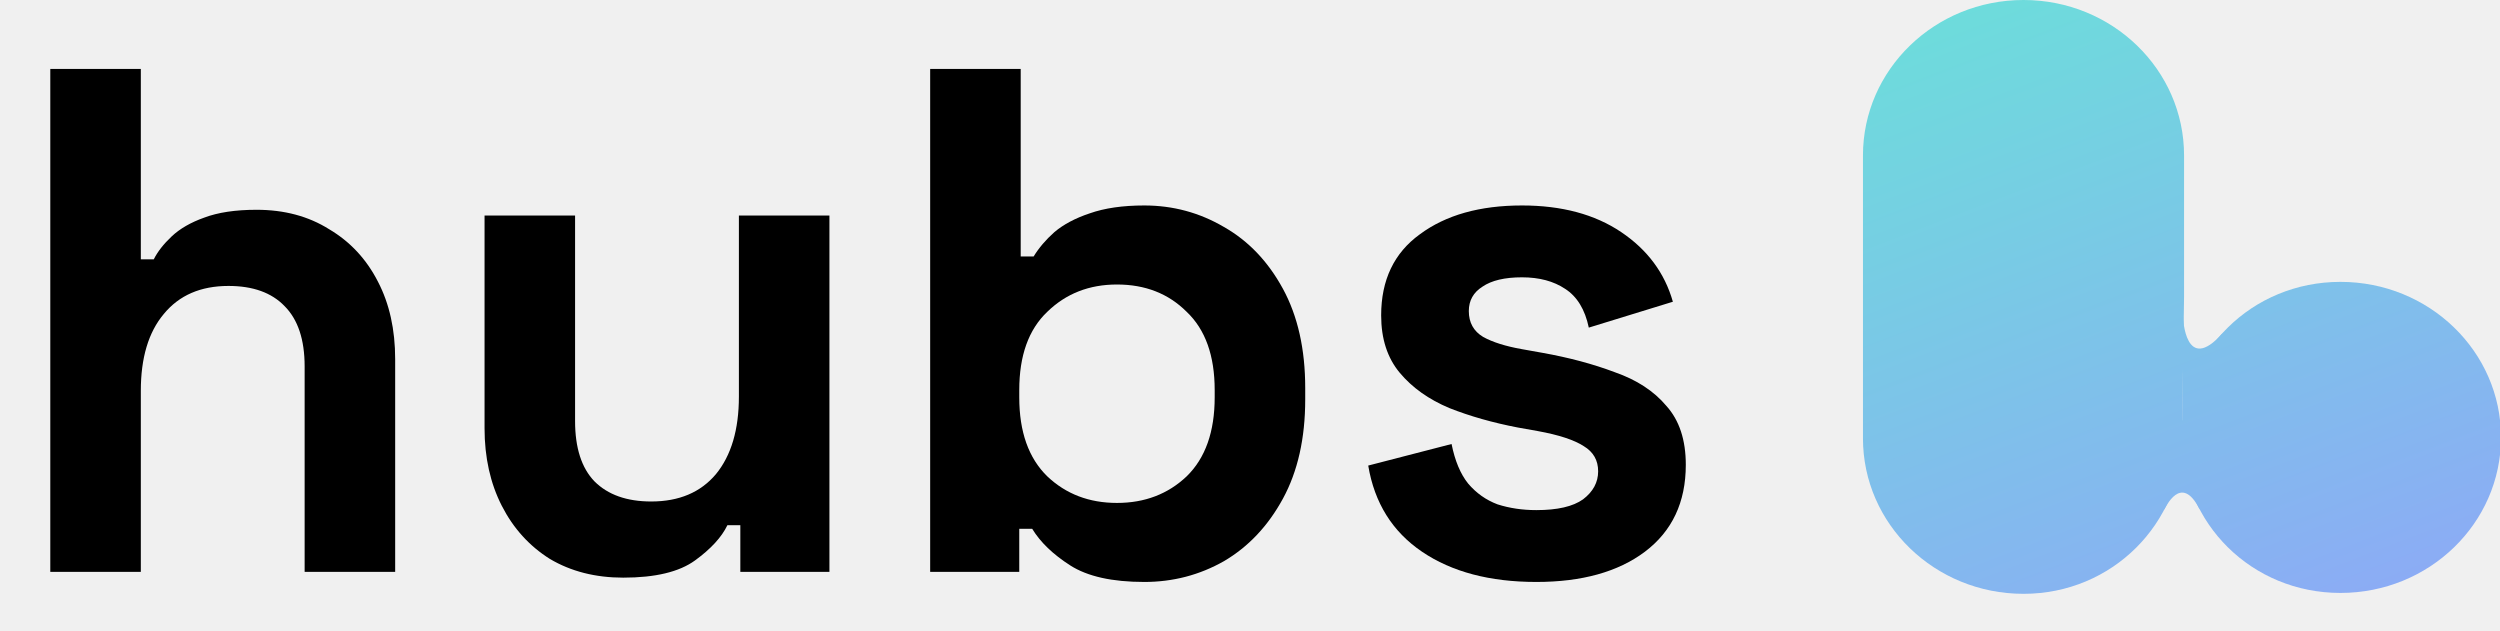
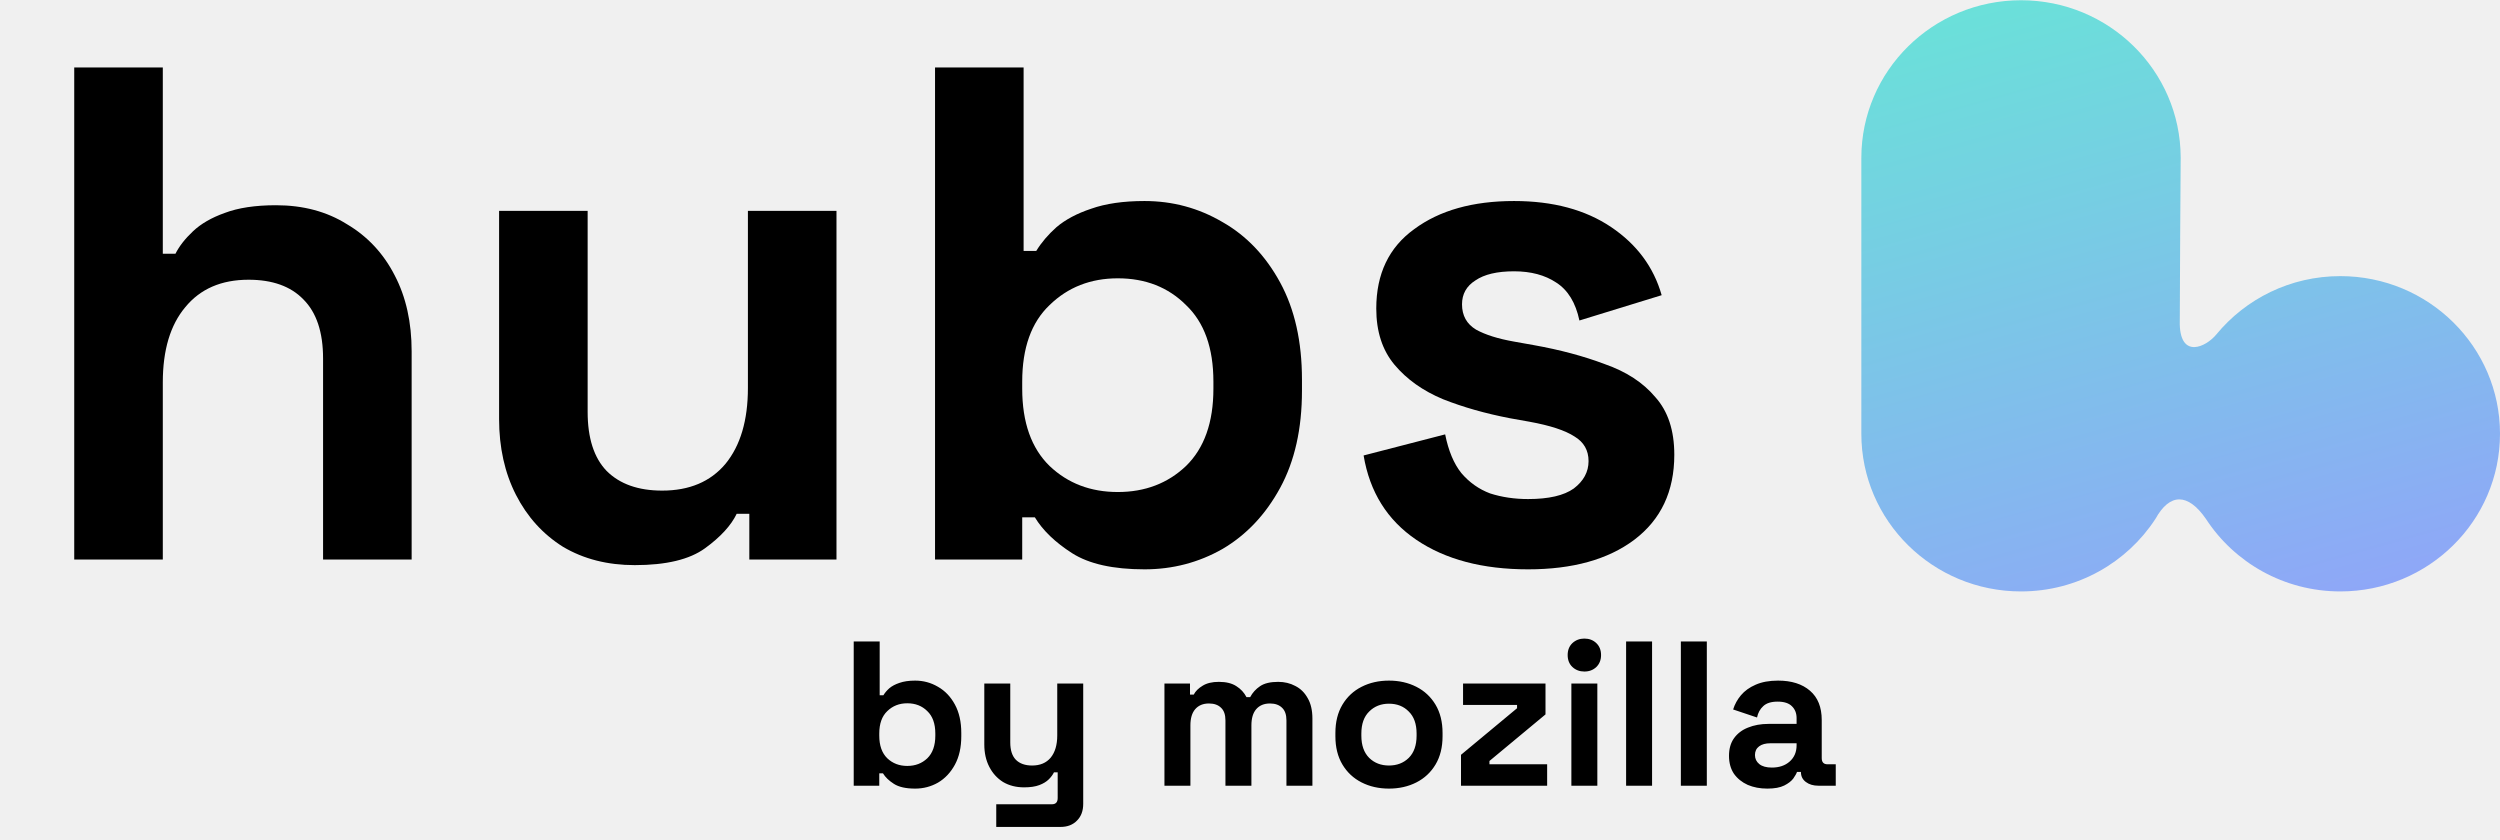
- <svg xmlns="http://www.w3.org/2000/svg" viewBox="0 0 595 150" fill="none">
-   <g clip-path="url(#clip0_256_828)">
-     <path d="M443.385 37.005V104.324C443.385 124.761 460.487 141.329 481.584 141.329H481.609C502.705 141.329 519.313 124.552 519.313 104.114L519.807 70.665V37.005C519.807 16.568 502.705 0 481.609 0L481.584 0C460.487 0 443.385 16.568 443.385 37.005Z" fill="url(#paint0_linear_256_828)" />
-     <path d="M519.312 104.09L519.313 104.114C519.313 124.552 535.92 141.119 557.016 141.119H557.041C578.138 141.119 595.24 124.552 595.24 104.114V104.09C595.24 83.653 578.138 67.085 557.041 67.085H557.016C535.92 67.085 519.312 83.653 519.312 104.09Z" fill="url(#paint1_linear_256_828)" />
-     <path d="M519.313 103.503L519.56 75.471C519.56 75.471 520.055 89.368 528.958 79.305C529.206 81.461 519.313 103.503 519.313 103.503Z" fill="url(#paint2_linear_256_828)" />
-     <path d="M521.038 97.754C521.038 97.754 505.928 118.069 515.108 121.233C515.356 120.994 519.065 112.369 523.517 121.233C524.258 119.185 521.038 97.754 521.038 97.754Z" fill="url(#paint3_linear_256_828)" />
-     <path d="M11.97 136.112V16.411H33.516V61.727H36.594C37.506 59.903 38.931 58.078 40.869 56.255C42.807 54.431 45.372 52.949 48.564 51.809C51.87 50.554 56.031 49.928 61.047 49.928C67.659 49.928 73.416 51.467 78.319 54.544C83.335 57.508 87.21 61.669 89.947 67.028C92.683 72.272 94.051 78.428 94.051 85.496V136.112H72.504V87.206C72.504 80.822 70.908 76.034 67.716 72.842C64.638 69.65 60.192 68.054 54.378 68.054C47.766 68.054 42.636 70.277 38.988 74.723C35.34 79.055 33.516 85.154 33.516 93.02V136.112H11.97Z" fill="black" />
-     <path d="M148.326 137.48C141.714 137.48 135.9 135.998 130.884 133.034C125.982 129.956 122.163 125.738 119.427 120.38C116.691 115.022 115.323 108.866 115.323 101.912V51.295H136.869V100.202C136.869 106.586 138.408 111.374 141.486 114.566C144.678 117.758 149.181 119.354 154.995 119.354C161.607 119.354 166.737 117.188 170.385 112.856C174.033 108.41 175.857 102.254 175.857 94.388V51.295H197.403V136.112H176.199V124.997H173.121C171.753 127.847 169.188 130.64 165.426 133.376C161.664 136.112 155.964 137.48 148.326 137.48Z" fill="black" />
-     <path d="M272.338 138.506C264.7 138.506 258.829 137.195 254.725 134.573C250.621 131.951 247.6 129.044 245.662 125.852H242.584V136.112H221.38V16.411H242.926V61.042H246.004C247.258 58.99 248.911 57.053 250.963 55.228C253.129 53.404 255.922 51.922 259.342 50.782C262.876 49.529 267.208 48.901 272.338 48.901C279.178 48.901 285.505 50.611 291.319 54.032C297.133 57.337 301.807 62.239 305.341 68.738C308.875 75.236 310.642 83.102 310.642 92.336V95.072C310.642 104.306 308.875 112.172 305.341 118.67C301.807 125.168 297.133 130.127 291.319 133.547C285.505 136.853 279.178 138.506 272.338 138.506ZM265.84 119.696C272.452 119.696 277.981 117.587 282.427 113.369C286.873 109.037 289.096 102.767 289.096 94.559V92.849C289.096 84.641 286.873 78.428 282.427 74.21C278.095 69.878 272.566 67.712 265.84 67.712C259.228 67.712 253.699 69.878 249.253 74.21C244.807 78.428 242.584 84.641 242.584 92.849V94.559C242.584 102.767 244.807 109.037 249.253 113.369C253.699 117.587 259.228 119.696 265.84 119.696Z" fill="black" />
-     <path d="M365.652 138.506C354.594 138.506 345.531 136.112 338.463 131.324C331.395 126.536 327.12 119.696 325.638 110.804L345.474 105.674C346.272 109.664 347.583 112.799 349.407 115.079C351.345 117.359 353.682 119.012 356.418 120.038C359.268 120.95 362.346 121.406 365.652 121.406C370.668 121.406 374.373 120.551 376.767 118.841C379.161 117.017 380.358 114.794 380.358 112.172C380.358 109.55 379.218 107.555 376.938 106.187C374.658 104.705 371.01 103.508 365.994 102.596L361.206 101.741C355.278 100.601 349.863 99.062 344.961 97.124C340.059 95.072 336.126 92.279 333.162 88.745C330.198 85.211 328.716 80.651 328.716 75.065C328.716 66.629 331.794 60.188 337.95 55.742C344.106 51.181 352.2 48.901 362.232 48.901C371.694 48.901 379.56 51.011 385.83 55.228C392.1 59.447 396.205 64.975 398.143 71.816L378.135 77.972C377.223 73.64 375.342 70.562 372.492 68.738C369.756 66.914 366.336 66.002 362.232 66.002C358.128 66.002 354.993 66.743 352.827 68.225C350.661 69.593 349.578 71.531 349.578 74.039C349.578 76.775 350.718 78.827 352.998 80.195C355.278 81.449 358.356 82.418 362.232 83.102L367.02 83.957C373.404 85.097 379.161 86.636 384.291 88.574C389.535 90.398 393.639 93.077 396.603 96.611C399.682 100.031 401.221 104.705 401.221 110.633C401.221 119.525 397.971 126.422 391.473 131.324C385.089 136.112 376.482 138.506 365.652 138.506Z" fill="black" />
+ <svg xmlns="http://www.w3.org/2000/svg" viewBox="0 0 140 47" fill="none">
+   <g clip-path="url(#clip0_790_19866)">
+     <path d="M104.235 8.842V24.292C104.235 29.168 108.239 33.12 113.177 33.12C116.337 33.12 119.115 31.501 120.705 29.057C121.508 27.603 122.524 27.603 123.531 29.057C125.121 31.501 127.899 33.12 131.059 33.12C135.997 33.12 140 29.168 140 24.292C140 19.416 135.997 15.463 131.059 15.463C128.259 15.463 125.759 16.734 124.12 18.724C123.519 19.454 122.118 20.078 122.067 18.172C122.067 16.334 122.114 9.366 122.118 8.87C122.118 8.85 122.118 8.832 122.118 8.812C122.101 3.95 118.104 0.014 113.177 0.014C108.239 0.014 104.235 3.966 104.235 8.842Z" fill="url(#paint0_linear_790_19866)" />
+     <path d="M4.157 31.332V3.777H9.117V14.209H9.826C10.036 13.789 10.364 13.369 10.81 12.949C11.256 12.529 11.846 12.188 12.581 11.926C13.342 11.637 14.3 11.493 15.455 11.493C16.977 11.493 18.302 11.847 19.43 12.556C20.585 13.238 21.477 14.196 22.107 15.429C22.737 16.636 23.052 18.053 23.052 19.68V31.332H18.092V20.074C18.092 18.604 17.725 17.502 16.99 16.767C16.281 16.033 15.258 15.665 13.919 15.665C12.397 15.665 11.216 16.177 10.377 17.2C9.537 18.198 9.117 19.602 9.117 21.412V31.332H4.157Z" fill="black" />
+     <path d="M35.546 31.647C34.024 31.647 32.685 31.306 31.531 30.623C30.402 29.915 29.523 28.944 28.893 27.71C28.264 26.477 27.949 25.06 27.949 23.459V11.808H32.908V23.066C32.908 24.535 33.263 25.637 33.971 26.372C34.706 27.107 35.743 27.474 37.081 27.474C38.603 27.474 39.784 26.976 40.624 25.979C41.464 24.955 41.883 23.538 41.883 21.727V11.808H46.843V31.332H41.962V28.773H41.254C40.939 29.429 40.348 30.072 39.482 30.702C38.616 31.332 37.304 31.647 35.546 31.647Z" fill="black" />
+     <path d="M64.093 31.883C62.335 31.883 60.983 31.581 60.038 30.978C59.094 30.374 58.398 29.705 57.952 28.97H57.244V31.332H52.362V3.777H57.322V14.051H58.031C58.319 13.579 58.7 13.133 59.172 12.713C59.671 12.293 60.314 11.952 61.101 11.69C61.915 11.401 62.912 11.257 64.093 11.257C65.667 11.257 67.124 11.65 68.462 12.437C69.801 13.198 70.877 14.327 71.69 15.823C72.504 17.319 72.91 19.129 72.91 21.255V21.885C72.91 24.01 72.504 25.821 71.69 27.317C70.877 28.813 69.801 29.954 68.462 30.741C67.124 31.503 65.667 31.883 64.093 31.883ZM62.597 27.553C64.119 27.553 65.392 27.068 66.415 26.097C67.439 25.099 67.951 23.656 67.951 21.767V21.373C67.951 19.483 67.439 18.053 66.415 17.082C65.418 16.085 64.145 15.586 62.597 15.586C61.075 15.586 59.802 16.085 58.779 17.082C57.755 18.053 57.244 19.483 57.244 21.373V21.767C57.244 23.656 57.755 25.099 58.779 26.097C59.802 27.068 61.075 27.553 62.597 27.553Z" fill="black" />
+     <path d="M85.573 31.883C83.028 31.883 80.942 31.332 79.315 30.23C77.688 29.128 76.704 27.553 76.362 25.506L80.929 24.325C81.112 25.244 81.414 25.965 81.834 26.49C82.28 27.015 82.818 27.396 83.448 27.632C84.104 27.842 84.812 27.947 85.573 27.947C86.728 27.947 87.581 27.75 88.132 27.356C88.683 26.936 88.959 26.425 88.959 25.821C88.959 25.218 88.696 24.758 88.171 24.443C87.647 24.102 86.807 23.827 85.652 23.617L84.55 23.42C83.185 23.157 81.939 22.803 80.811 22.357C79.682 21.885 78.777 21.242 78.094 20.428C77.412 19.615 77.071 18.565 77.071 17.279C77.071 15.337 77.779 13.854 79.197 12.831C80.614 11.781 82.477 11.257 84.786 11.257C86.964 11.257 88.775 11.742 90.219 12.713C91.662 13.684 92.606 14.957 93.053 16.531L88.447 17.948C88.237 16.951 87.804 16.242 87.148 15.823C86.518 15.403 85.731 15.193 84.786 15.193C83.841 15.193 83.12 15.363 82.621 15.705C82.123 16.02 81.873 16.466 81.873 17.043C81.873 17.673 82.136 18.145 82.661 18.46C83.185 18.749 83.894 18.972 84.786 19.129L85.888 19.326C87.358 19.588 88.683 19.943 89.864 20.389C91.071 20.809 92.016 21.425 92.698 22.239C93.407 23.026 93.761 24.102 93.761 25.467C93.761 27.514 93.013 29.101 91.517 30.23C90.048 31.332 88.067 31.883 85.573 31.883Z" fill="black" />
  </g>
+   <path d="M51.247 44.162C50.731 44.162 50.335 44.073 50.058 43.896C49.781 43.719 49.577 43.523 49.447 43.308H49.239V44H47.808V35.922H49.262V38.934H49.47C49.554 38.795 49.666 38.664 49.804 38.541C49.95 38.418 50.139 38.318 50.37 38.241C50.608 38.157 50.901 38.114 51.247 38.114C51.709 38.114 52.136 38.23 52.528 38.461C52.92 38.684 53.236 39.014 53.474 39.453C53.713 39.892 53.832 40.422 53.832 41.046V41.23C53.832 41.853 53.713 42.384 53.474 42.823C53.236 43.261 52.92 43.596 52.528 43.827C52.136 44.05 51.709 44.162 51.247 44.162ZM50.808 42.892C51.255 42.892 51.628 42.75 51.928 42.465C52.228 42.173 52.378 41.75 52.378 41.196V41.08C52.378 40.526 52.228 40.107 51.928 39.822C51.636 39.53 51.262 39.384 50.808 39.384C50.362 39.384 49.989 39.53 49.689 39.822C49.389 40.107 49.239 40.526 49.239 41.08V41.196C49.239 41.75 49.389 42.173 49.689 42.465C49.989 42.75 50.362 42.892 50.808 42.892ZM55.79 46.308V45.039H58.906C59.122 45.039 59.23 44.923 59.23 44.692V43.25H59.022C58.96 43.381 58.864 43.511 58.733 43.642C58.602 43.773 58.425 43.881 58.202 43.965C57.979 44.05 57.695 44.092 57.348 44.092C56.902 44.092 56.51 43.992 56.171 43.792C55.84 43.584 55.583 43.3 55.398 42.938C55.213 42.577 55.121 42.161 55.121 41.692V38.276H56.575V41.577C56.575 42.007 56.679 42.331 56.887 42.546C57.102 42.761 57.406 42.869 57.798 42.869C58.245 42.869 58.591 42.723 58.837 42.431C59.083 42.13 59.206 41.715 59.206 41.184V38.276H60.66V45.016C60.66 45.408 60.545 45.719 60.314 45.95C60.084 46.189 59.776 46.308 59.391 46.308H55.79ZM65.209 44V38.276H66.64V38.899H66.848C66.948 38.707 67.113 38.541 67.344 38.403C67.575 38.257 67.879 38.184 68.255 38.184C68.663 38.184 68.99 38.264 69.237 38.426C69.483 38.58 69.671 38.784 69.802 39.038H70.01C70.141 38.791 70.325 38.587 70.564 38.426C70.802 38.264 71.141 38.184 71.579 38.184C71.933 38.184 72.252 38.261 72.537 38.414C72.829 38.561 73.06 38.788 73.23 39.095C73.406 39.395 73.495 39.776 73.495 40.238V44H72.041V40.342C72.041 40.026 71.96 39.791 71.799 39.638C71.637 39.476 71.41 39.395 71.118 39.395C70.787 39.395 70.529 39.503 70.344 39.718C70.167 39.926 70.079 40.226 70.079 40.619V44H68.625V40.342C68.625 40.026 68.544 39.791 68.382 39.638C68.221 39.476 67.994 39.395 67.702 39.395C67.371 39.395 67.113 39.503 66.928 39.718C66.751 39.926 66.663 40.226 66.663 40.619V44H65.209ZM77.782 44.162C77.213 44.162 76.701 44.046 76.248 43.815C75.794 43.584 75.436 43.25 75.174 42.811C74.913 42.373 74.782 41.846 74.782 41.23V41.046C74.782 40.43 74.913 39.903 75.174 39.465C75.436 39.026 75.794 38.691 76.248 38.461C76.701 38.23 77.213 38.114 77.782 38.114C78.352 38.114 78.863 38.23 79.317 38.461C79.771 38.691 80.129 39.026 80.391 39.465C80.652 39.903 80.783 40.43 80.783 41.046V41.23C80.783 41.846 80.652 42.373 80.391 42.811C80.129 43.25 79.771 43.584 79.317 43.815C78.863 44.046 78.352 44.162 77.782 44.162ZM77.782 42.869C78.229 42.869 78.598 42.727 78.89 42.442C79.183 42.15 79.329 41.734 79.329 41.196V41.08C79.329 40.542 79.183 40.13 78.89 39.845C78.606 39.553 78.236 39.407 77.782 39.407C77.336 39.407 76.967 39.553 76.675 39.845C76.382 40.13 76.236 40.542 76.236 41.08V41.196C76.236 41.734 76.382 42.15 76.675 42.442C76.967 42.727 77.336 42.869 77.782 42.869ZM81.816 44V42.269L84.955 39.661V39.476H81.931V38.276H86.548V40.007L83.409 42.615V42.8H86.64V44H81.816ZM87.997 44V38.276H89.451V44H87.997ZM88.724 37.606C88.462 37.606 88.239 37.522 88.055 37.353C87.878 37.183 87.789 36.96 87.789 36.683C87.789 36.406 87.878 36.183 88.055 36.014C88.239 35.845 88.462 35.76 88.724 35.76C88.993 35.76 89.216 35.845 89.393 36.014C89.57 36.183 89.659 36.406 89.659 36.683C89.659 36.96 89.57 37.183 89.393 37.353C89.216 37.522 88.993 37.606 88.724 37.606ZM91.062 44V35.922H92.516V44H91.062ZM94.128 44V35.922H95.582V44H94.128ZM98.971 44.162C98.563 44.162 98.197 44.092 97.874 43.954C97.551 43.808 97.293 43.6 97.101 43.331C96.916 43.054 96.824 42.719 96.824 42.327C96.824 41.934 96.916 41.607 97.101 41.346C97.293 41.076 97.555 40.876 97.886 40.746C98.224 40.607 98.609 40.538 99.04 40.538H100.609V40.215C100.609 39.945 100.525 39.726 100.355 39.557C100.186 39.38 99.917 39.291 99.548 39.291C99.186 39.291 98.917 39.376 98.74 39.545C98.563 39.707 98.447 39.919 98.394 40.18L97.055 39.73C97.147 39.438 97.293 39.172 97.493 38.934C97.701 38.688 97.974 38.491 98.313 38.345C98.659 38.191 99.078 38.114 99.571 38.114C100.325 38.114 100.921 38.303 101.359 38.68C101.798 39.057 102.017 39.603 102.017 40.319V42.454C102.017 42.684 102.125 42.8 102.34 42.8H102.802V44H101.833C101.548 44 101.313 43.931 101.129 43.792C100.944 43.654 100.852 43.469 100.852 43.238V43.227H100.632C100.602 43.319 100.532 43.442 100.425 43.596C100.317 43.742 100.148 43.873 99.917 43.989C99.686 44.104 99.371 44.162 98.971 44.162ZM99.224 42.984C99.632 42.984 99.963 42.873 100.217 42.65C100.479 42.419 100.609 42.115 100.609 41.738V41.623H99.144C98.874 41.623 98.663 41.68 98.509 41.796C98.355 41.911 98.278 42.073 98.278 42.281C98.278 42.488 98.359 42.657 98.52 42.788C98.682 42.919 98.917 42.984 99.224 42.984Z" fill="black" />
  <defs>
-     <linearGradient id="paint0_linear_256_828" x1="595.209" y1="202.13" x2="496.327" y2="-55.89" gradientUnits="userSpaceOnUse">
-       <stop stop-color="#9898FF" />
-       <stop offset="0.904" stop-color="#6AE1D9" />
+     <linearGradient id="paint0_linear_790_19866" x1="110.484" y1="0.014" x2="123.336" y2="45.747" gradientUnits="userSpaceOnUse">
+       <stop stop-color="#6AE1D9" />
+       <stop offset="1" stop-color="#9898FF" />
    </linearGradient>
-     <linearGradient id="paint1_linear_256_828" x1="595.209" y1="202.13" x2="496.327" y2="-55.89" gradientUnits="userSpaceOnUse">
-       <stop stop-color="#9898FF" />
-       <stop offset="0.904" stop-color="#6AE1D9" />
-     </linearGradient>
-     <linearGradient id="paint2_linear_256_828" x1="595.209" y1="202.13" x2="496.327" y2="-55.89" gradientUnits="userSpaceOnUse">
-       <stop stop-color="#9898FF" />
-       <stop offset="0.904" stop-color="#6AE1D9" />
-     </linearGradient>
-     <linearGradient id="paint3_linear_256_828" x1="595.209" y1="202.13" x2="496.327" y2="-55.89" gradientUnits="userSpaceOnUse">
-       <stop stop-color="#9898FF" />
-       <stop offset="0.904" stop-color="#6AE1D9" />
-     </linearGradient>
-     <clipPath id="clip0_256_828">
-       <rect width="595" height="150" fill="white" />
+     <clipPath id="clip0_790_19866">
+       <rect width="140" height="35" fill="white" />
    </clipPath>
  </defs>
</svg>
